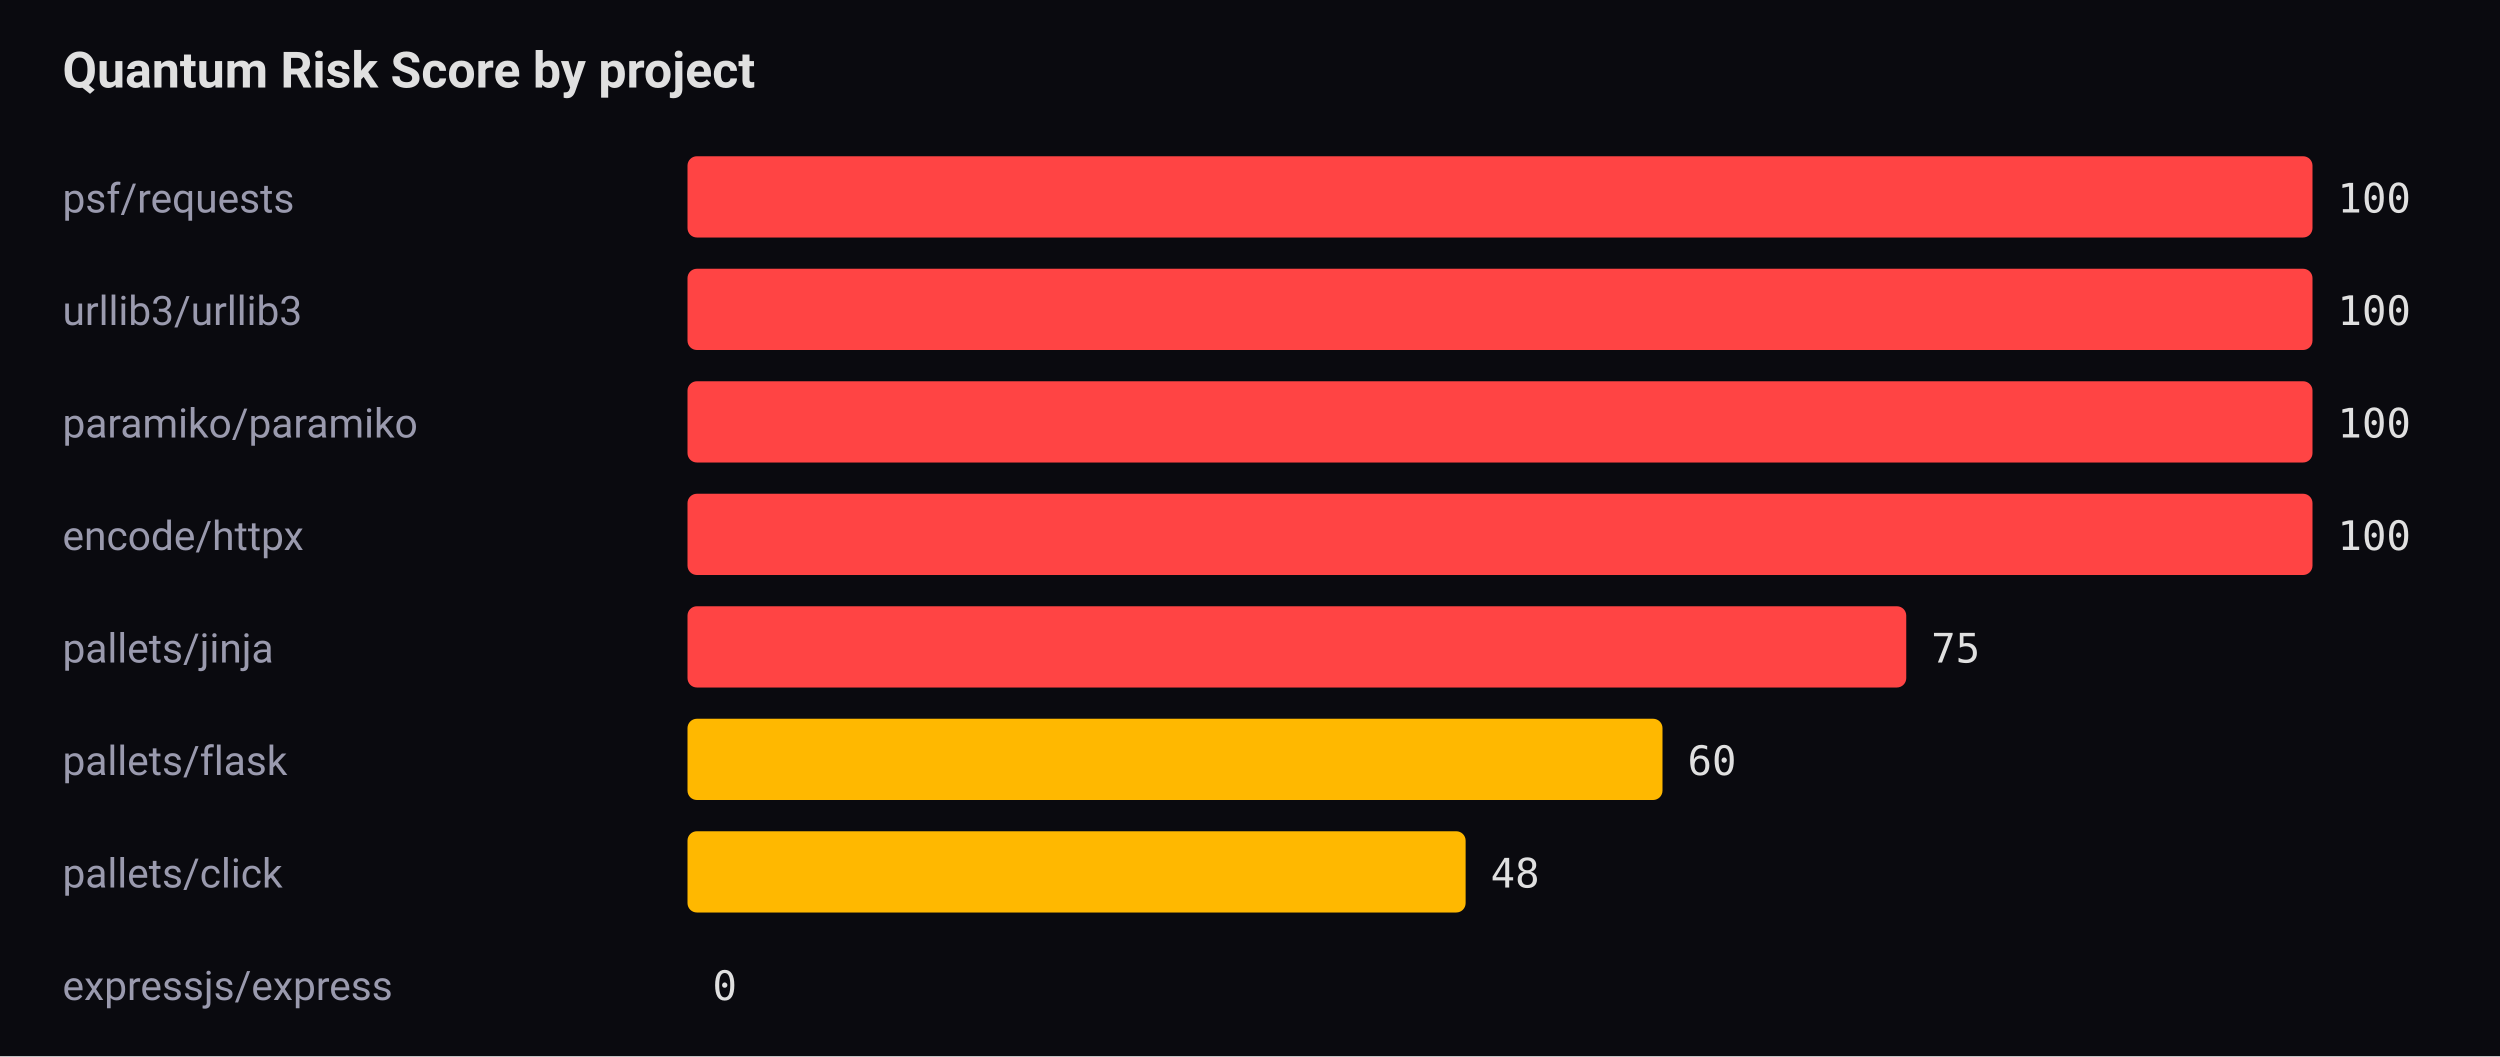
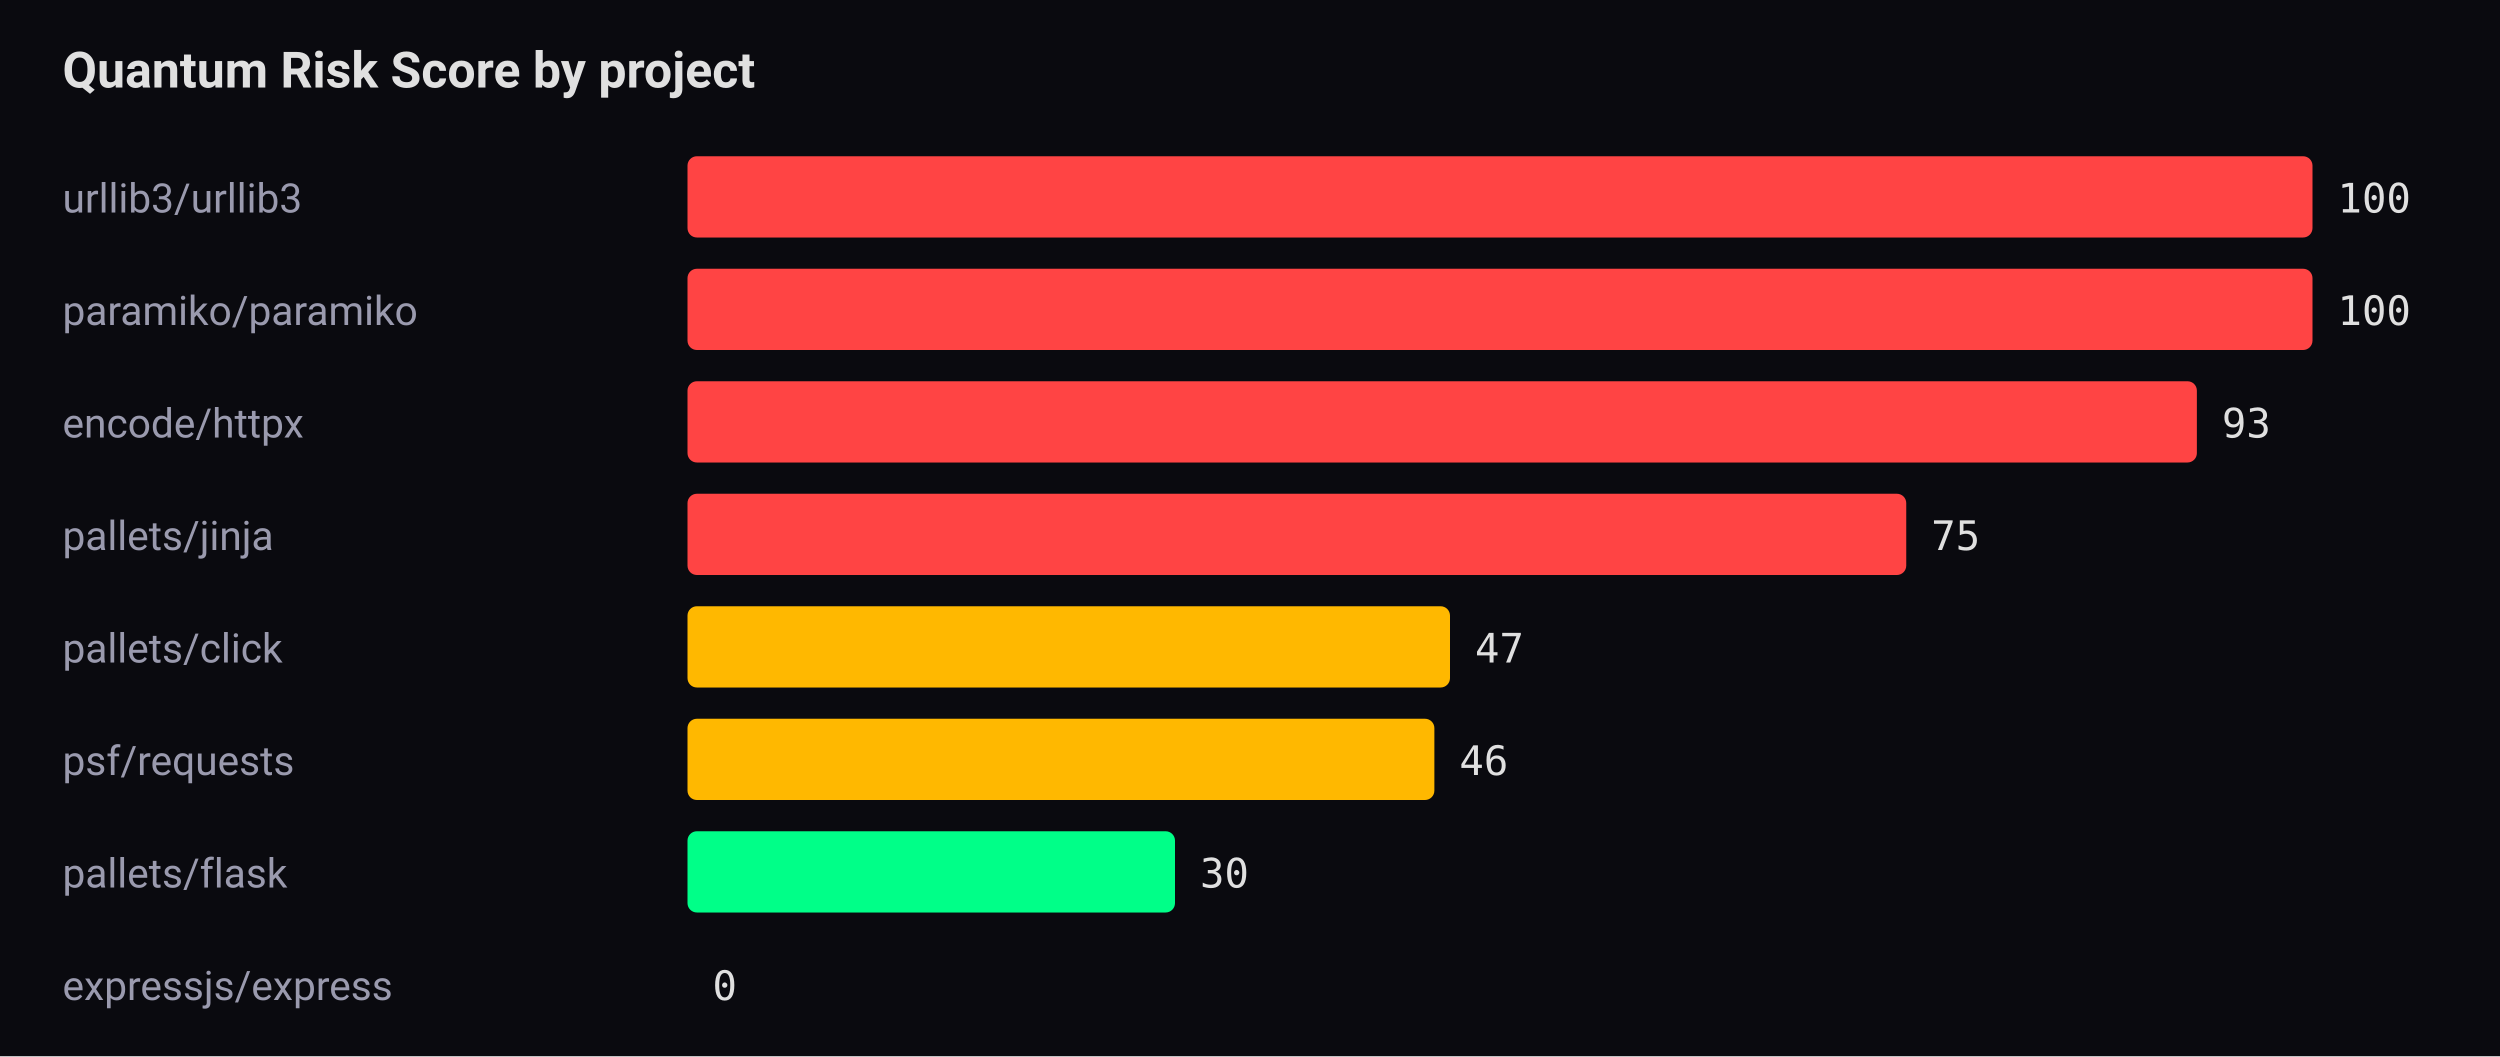
<svg xmlns="http://www.w3.org/2000/svg" width="800" height="338" font-family="-apple-system,Segoe UI,Roboto,Arial,sans-serif">
  <rect width="800" height="338" fill="#0A0A0F" />
  <text x="20" y="28" fill="#E0E0E0" font-size="16" font-weight="700">Quantum Risk Score by project</text>
-   <text x="20" y="68" fill="#9a9aae" font-size="13">psf/requests</text>
+   <text x="20" y="68" fill="#9a9aae" font-size="13">urllib3/urllib3</text>
  <rect x="220" y="50" width="520" height="26" fill="#FF4444" rx="3" />
  <text x="748" y="68" fill="#E0E0E0" font-size="13" font-family="ui-monospace,monospace">100</text>
-   <text x="20" y="104" fill="#9a9aae" font-size="13">urllib3/urllib3</text>
+   <text x="20" y="104" fill="#9a9aae" font-size="13">paramiko/paramiko</text>
  <rect x="220" y="86" width="520" height="26" fill="#FF4444" rx="3" />
  <text x="748" y="104" fill="#E0E0E0" font-size="13" font-family="ui-monospace,monospace">100</text>
-   <text x="20" y="140" fill="#9a9aae" font-size="13">paramiko/paramiko</text>
-   <rect x="220" y="122" width="520" height="26" fill="#FF4444" rx="3" />
-   <text x="748" y="140" fill="#E0E0E0" font-size="13" font-family="ui-monospace,monospace">100</text>
-   <text x="20" y="176" fill="#9a9aae" font-size="13">encode/httpx</text>
-   <rect x="220" y="158" width="520" height="26" fill="#FF4444" rx="3" />
-   <text x="748" y="176" fill="#E0E0E0" font-size="13" font-family="ui-monospace,monospace">100</text>
-   <text x="20" y="212" fill="#9a9aae" font-size="13">pallets/jinja</text>
-   <rect x="220" y="194" width="390" height="26" fill="#FF4444" rx="3" />
-   <text x="618" y="212" fill="#E0E0E0" font-size="13" font-family="ui-monospace,monospace">75</text>
-   <text x="20" y="248" fill="#9a9aae" font-size="13">pallets/flask</text>
-   <rect x="220" y="230" width="312" height="26" fill="#FFB800" rx="3" />
-   <text x="540" y="248" fill="#E0E0E0" font-size="13" font-family="ui-monospace,monospace">60</text>
-   <text x="20" y="284" fill="#9a9aae" font-size="13">pallets/click</text>
-   <rect x="220" y="266" width="249" height="26" fill="#FFB800" rx="3" />
-   <text x="477" y="284" fill="#E0E0E0" font-size="13" font-family="ui-monospace,monospace">48</text>
+   <text x="20" y="140" fill="#9a9aae" font-size="13">encode/httpx</text>
+   <rect x="220" y="122" width="483" height="26" fill="#FF4444" rx="3" />
+   <text x="711" y="140" fill="#E0E0E0" font-size="13" font-family="ui-monospace,monospace">93</text>
+   <text x="20" y="176" fill="#9a9aae" font-size="13">pallets/jinja</text>
+   <rect x="220" y="158" width="390" height="26" fill="#FF4444" rx="3" />
+   <text x="618" y="176" fill="#E0E0E0" font-size="13" font-family="ui-monospace,monospace">75</text>
+   <text x="20" y="212" fill="#9a9aae" font-size="13">pallets/click</text>
+   <rect x="220" y="194" width="244" height="26" fill="#FFB800" rx="3" />
+   <text x="472" y="212" fill="#E0E0E0" font-size="13" font-family="ui-monospace,monospace">47</text>
+   <text x="20" y="248" fill="#9a9aae" font-size="13">psf/requests</text>
+   <rect x="220" y="230" width="239" height="26" fill="#FFB800" rx="3" />
+   <text x="467" y="248" fill="#E0E0E0" font-size="13" font-family="ui-monospace,monospace">46</text>
+   <text x="20" y="284" fill="#9a9aae" font-size="13">pallets/flask</text>
+   <rect x="220" y="266" width="156" height="26" fill="#00FF88" rx="3" />
+   <text x="384" y="284" fill="#E0E0E0" font-size="13" font-family="ui-monospace,monospace">30</text>
  <text x="20" y="320" fill="#9a9aae" font-size="13">expressjs/express</text>
  <rect x="220" y="302" width="0" height="26" fill="#00FF88" rx="3" />
  <text x="228" y="320" fill="#E0E0E0" font-size="13" font-family="ui-monospace,monospace">0</text>
</svg>
